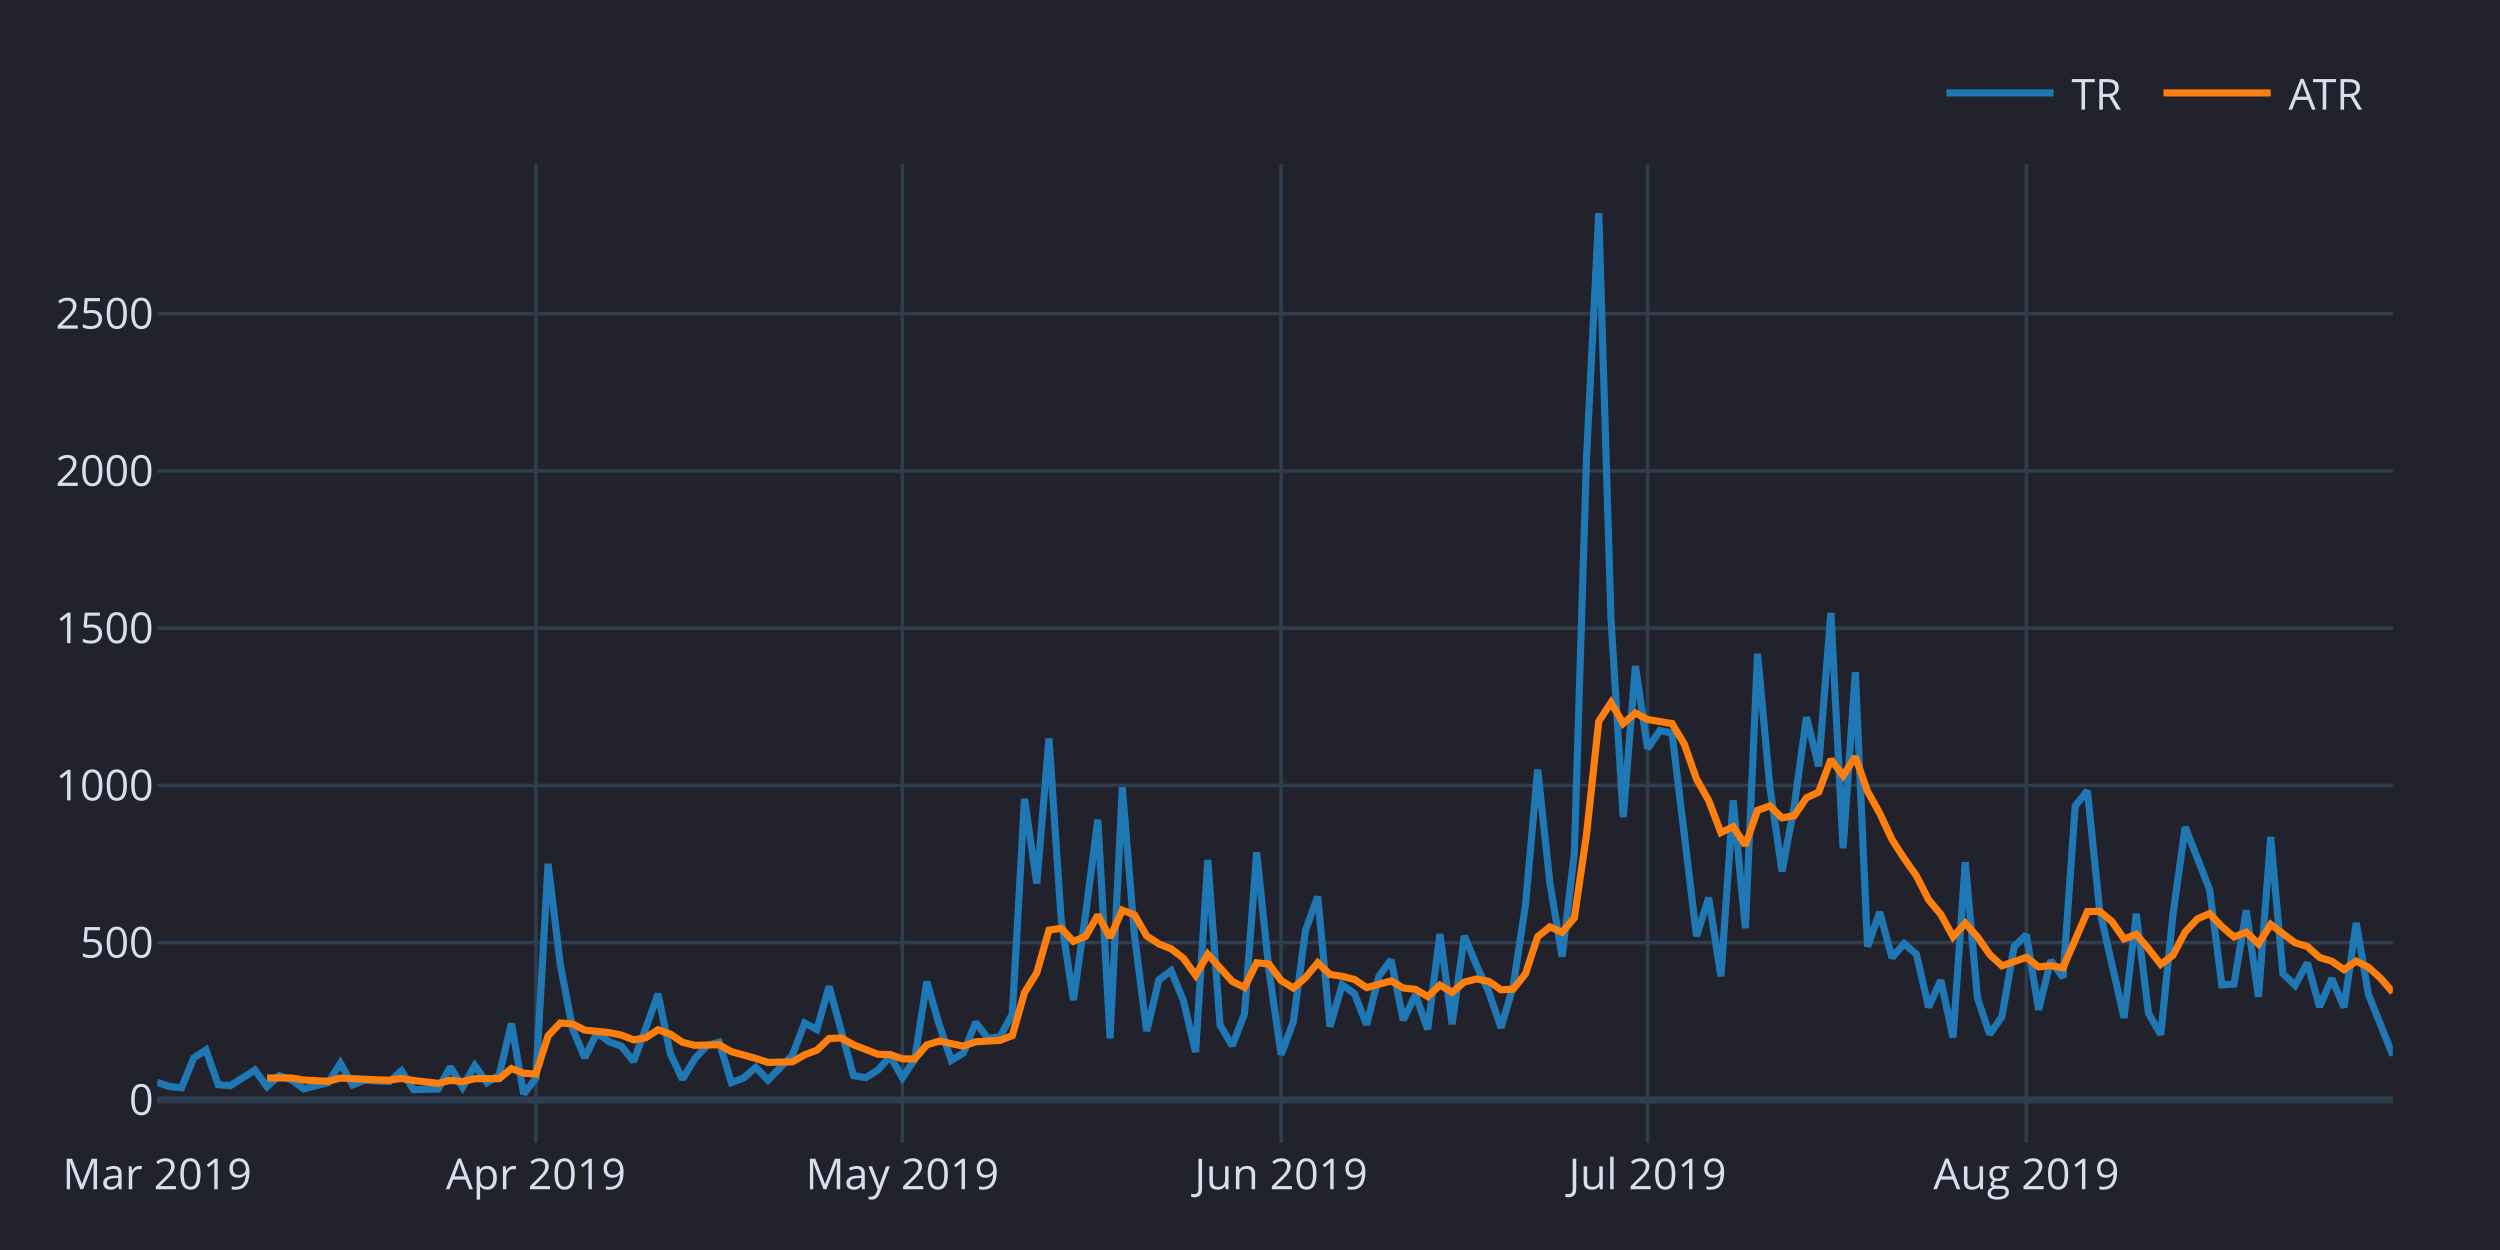
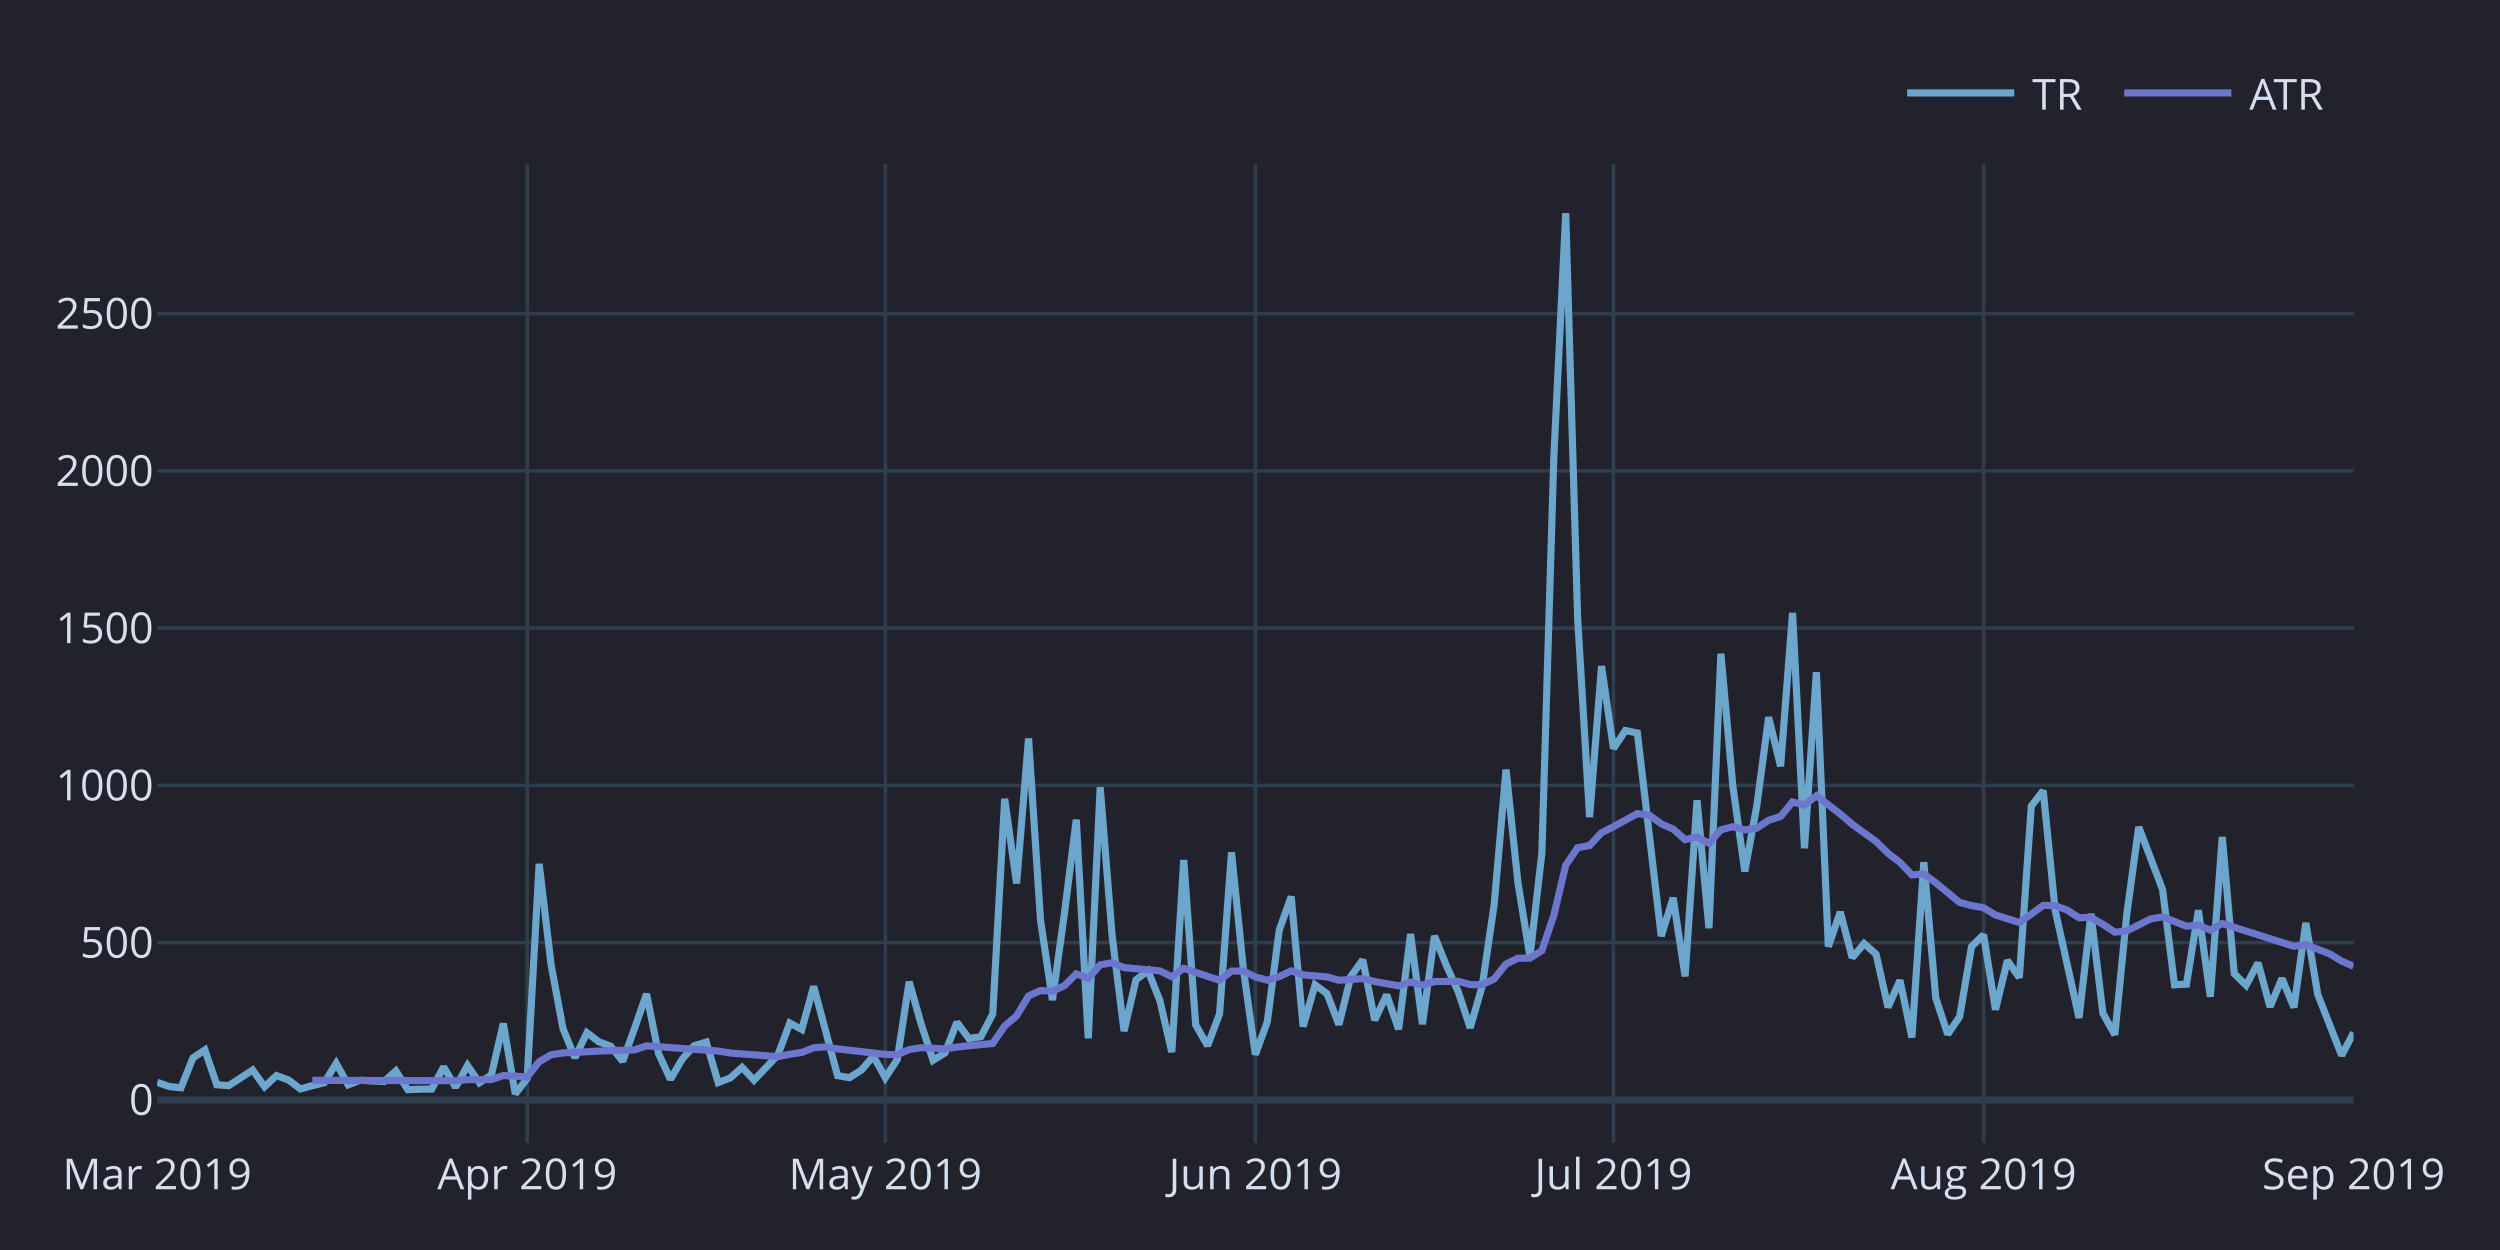
- <svg xmlns="http://www.w3.org/2000/svg" class="main-svg" width="700" height="350" viewBox="0 0 700 350">
+ <svg xmlns="http://www.w3.org/2000/svg" class="main-svg" width="700" height="350" style="" viewBox="0 0 700 350">
  <rect x="0" y="0" width="700" height="350" style="fill: rgb(33, 34, 44); fill-opacity: 1;" />
-   <defs id="defs-056579">
+   <defs id="defs-53c649">
    <g class="clips">
-       <clipPath id="clip056579xyplot" class="plotclip">
-         <rect width="626" height="274" />
+       <clipPath id="clip53c649xyplot" class="plotclip">
+         <rect width="615" height="274" />
      </clipPath>
-       <clipPath class="axesclip" id="clip056579x">
-         <rect x="44" y="0" width="626" height="350" />
+       <clipPath class="axesclip" id="clip53c649x">
+         <rect x="44" y="0" width="615" height="350" />
      </clipPath>
-       <clipPath class="axesclip" id="clip056579y">
+       <clipPath class="axesclip" id="clip53c649y">
        <rect x="0" y="46" width="700" height="274" />
      </clipPath>
-       <clipPath class="axesclip" id="clip056579xy">
-         <rect x="44" y="46" width="626" height="274" />
+       <clipPath class="axesclip" id="clip53c649xy">
+         <rect x="44" y="46" width="615" height="274" />
      </clipPath>
    </g>
    <g class="gradients" />
    <g class="patterns" />
  </defs>
  <g class="bglayer" />
  <g class="layer-below">
    <g class="imagelayer" />
    <g class="shapelayer" />
  </g>
  <g class="cartesianlayer">
    <g class="subplot xy">
      <g class="layer-subplot">
        <g class="shapelayer" />
        <g class="imagelayer" />
      </g>
      <g class="gridlayer">
        <g class="x">
-           <path class="xgrid crisp" transform="translate(150.04,0)" d="M0,46v274" style="stroke: rgb(47, 62, 78); stroke-opacity: 1; stroke-width: 1px;" />
-           <path class="xgrid crisp" transform="translate(252.67,0)" d="M0,46v274" style="stroke: rgb(47, 62, 78); stroke-opacity: 1; stroke-width: 1px;" />
-           <path class="xgrid crisp" transform="translate(358.71,0)" d="M0,46v274" style="stroke: rgb(47, 62, 78); stroke-opacity: 1; stroke-width: 1px;" />
-           <path class="xgrid crisp" transform="translate(461.33,0)" d="M0,46v274" style="stroke: rgb(47, 62, 78); stroke-opacity: 1; stroke-width: 1px;" />
-           <path class="xgrid crisp" transform="translate(567.38,0)" d="M0,46v274" style="stroke: rgb(47, 62, 78); stroke-opacity: 1; stroke-width: 1px;" />
+           <path class="xgrid crisp" transform="translate(147.61,0)" d="M0,46v274" style="stroke: rgb(47, 62, 78); stroke-opacity: 1; stroke-width: 1px;" />
+           <path class="xgrid crisp" transform="translate(247.89,0)" d="M0,46v274" style="stroke: rgb(47, 62, 78); stroke-opacity: 1; stroke-width: 1px;" />
+           <path class="xgrid crisp" transform="translate(351.5,0)" d="M0,46v274" style="stroke: rgb(47, 62, 78); stroke-opacity: 1; stroke-width: 1px;" />
+           <path class="xgrid crisp" transform="translate(451.77,0)" d="M0,46v274" style="stroke: rgb(47, 62, 78); stroke-opacity: 1; stroke-width: 1px;" />
+           <path class="xgrid crisp" transform="translate(555.39,0)" d="M0,46v274" style="stroke: rgb(47, 62, 78); stroke-opacity: 1; stroke-width: 1px;" />
        </g>
        <g class="y">
-           <path class="ygrid crisp" transform="translate(0,263.94)" d="M44,0h626" style="stroke: rgb(47, 62, 78); stroke-opacity: 1; stroke-width: 1px;" />
-           <path class="ygrid crisp" transform="translate(0,219.91)" d="M44,0h626" style="stroke: rgb(47, 62, 78); stroke-opacity: 1; stroke-width: 1px;" />
-           <path class="ygrid crisp" transform="translate(0,175.88)" d="M44,0h626" style="stroke: rgb(47, 62, 78); stroke-opacity: 1; stroke-width: 1px;" />
-           <path class="ygrid crisp" transform="translate(0,131.85)" d="M44,0h626" style="stroke: rgb(47, 62, 78); stroke-opacity: 1; stroke-width: 1px;" />
-           <path class="ygrid crisp" transform="translate(0,87.82)" d="M44,0h626" style="stroke: rgb(47, 62, 78); stroke-opacity: 1; stroke-width: 1px;" />
+           <path class="ygrid crisp" transform="translate(0,263.94)" d="M44,0h615" style="stroke: rgb(47, 62, 78); stroke-opacity: 1; stroke-width: 1px;" />
+           <path class="ygrid crisp" transform="translate(0,219.91)" d="M44,0h615" style="stroke: rgb(47, 62, 78); stroke-opacity: 1; stroke-width: 1px;" />
+           <path class="ygrid crisp" transform="translate(0,175.88)" d="M44,0h615" style="stroke: rgb(47, 62, 78); stroke-opacity: 1; stroke-width: 1px;" />
+           <path class="ygrid crisp" transform="translate(0,131.85)" d="M44,0h615" style="stroke: rgb(47, 62, 78); stroke-opacity: 1; stroke-width: 1px;" />
+           <path class="ygrid crisp" transform="translate(0,87.82)" d="M44,0h615" style="stroke: rgb(47, 62, 78); stroke-opacity: 1; stroke-width: 1px;" />
        </g>
      </g>
      <g class="zerolinelayer">
-         <path class="yzl zl crisp" transform="translate(0,307.97)" d="M44,0h626" style="stroke: rgb(47, 62, 78); stroke-opacity: 1; stroke-width: 2px;" />
+         <path class="yzl zl crisp" transform="translate(0,307.97)" d="M44,0h615" style="stroke: rgb(47, 62, 78); stroke-opacity: 1; stroke-width: 2px;" />
      </g>
      <path class="xlines-below" />
      <path class="ylines-below" />
      <g class="overlines-below" />
      <g class="xaxislayer-below" />
      <g class="yaxislayer-below" />
      <g class="overaxes-below" />
-       <g class="plot" transform="translate(44,46)" clip-path="url(#clip056579xyplot)">
+       <g class="plot" transform="translate(44,46)" clip-path="url(#clip53c649xyplot)">
        <g class="scatterlayer mlayer">
-           <g class="trace scatter traceefefba72-f1b4-4262-a437-62b0da23e0a3" style="stroke-miterlimit: 2; opacity: 1;">
+           <g class="trace scatter trace18e5a352-c788-4b3b-abe5-c8dbc013a8d0" style="stroke-miterlimit: 2; opacity: 1;">
            <g class="fills" />
            <g class="errorbars" />
            <g class="lines">
-               <path class="js-line" d="M0,257.03L3.42,258.23L6.84,258.57L10.26,250.2L13.68,247.99L17.1,257.74L20.52,257.98L27.37,253.61L30.79,258.29L34.21,255.17L37.63,256.39L41.05,258.91L44.47,257.99L47.89,257.16L51.31,251.74L54.73,257.76L58.15,256.47L64.99,256.83L68.42,253.85L71.84,259.12L75.26,258.98L78.68,258.93L82.1,252.74L85.52,258.42L88.94,252.35L92.36,257.16L95.78,254.97L99.2,240.58L102.62,260.3L106.04,255.97L109.46,195.87L112.89,224.07L116.31,242.03L119.73,250.16L123.15,243.16L126.57,245.7L129.99,246.94L133.41,251.18L136.83,241.86L140.25,232.3L143.67,248.98L147.09,256.2L150.51,250.48L153.93,246.77L157.36,245.79L160.78,257.12L164.2,255.85L167.62,252.87L171.04,256.45L177.88,249.43L181.3,240.45L184.72,242.26L188.14,230.19L194.98,255.18L198.4,255.75L201.83,253.62L205.25,249.72L208.67,255.77L212.09,250.69L215.51,228.88L218.93,240.71L222.35,250.89L225.77,248.82L229.19,240.23L232.61,244.77L236.03,244.29L239.45,237.92L242.87,177.67L246.3,201.37L249.72,160.77L253.14,211.57L256.56,234.02L259.98,209.9L263.4,183.5L266.82,244.73L270.24,174.44L273.66,215.98L277.08,242.7L280.5,228.36L283.92,225.81L287.34,234.12L290.77,248.59L294.19,194.79L297.61,240.97L301.03,246.79L304.45,237.92L307.87,192.66L311.29,225.5L314.71,249.28L318.13,240.12L321.55,214.47L324.97,205.04L328.39,241.43L331.81,229.75L335.23,232.22L338.66,240.9L342.08,227.38L345.5,222.76L348.92,239.64L352.34,232.53L355.76,242.2L359.18,215.54L362.6,240.77L366.02,216.06L369.44,224.32L372.86,231.72L376.28,241.78L379.7,230.09L383.13,207.41L386.55,169.48L389.97,201.2L393.39,221.86L396.81,192.95L400.23,82.25L403.65,13.7L407.07,127.17L410.49,182.8L413.91,140.5L417.33,163.59L420.75,158.56L424.17,159.25L431.02,216.11L434.44,205.39L437.86,227.38L441.28,178.09L444.7,213.9L448.12,137.05L451.54,174.12L454.96,198L458.38,179.76L461.8,154.83L465.22,168.56L468.64,125.6L472.07,191.52L475.49,142.2L478.91,219.05L482.33,209.36L485.75,222.14L489.17,218.21L492.59,221.18L496.01,236.03L499.43,228.48L502.85,244.48L506.27,195.41L509.69,233.5L513.11,243.59L516.54,238.68L519.96,219.03L523.38,215.74L526.8,236.7L530.22,222.93L533.64,227.72L537.06,179.69L540.48,175.4L543.9,208.84L550.74,239.01L554.16,209.86L557.58,237.72L561.01,243.72L564.43,210.04L567.85,185.56L574.69,203.07L578.11,229.74L581.53,229.56L584.95,208.88L588.37,233.08L591.79,188.35L595.21,226.61L598.63,229.89L602.05,223.6L605.48,235.92L608.9,227.97L612.32,236.07L615.74,212.41L619.16,232.45L626,249.51" style="vector-effect: non-scaling-stroke; fill: none; stroke: rgb(31, 119, 180); stroke-opacity: 1; stroke-width: 2px; opacity: 1;" />
+               <path class="js-line" d="M0,257.03L3.34,258.23L6.68,258.57L10.03,250.2L13.37,247.99L16.71,257.74L20.05,257.98L26.74,253.61L30.08,258.29L33.42,255.17L36.77,256.39L40.11,258.91L43.45,257.99L46.79,257.16L50.14,251.74L53.48,257.76L56.82,256.47L63.51,256.83L66.85,253.85L70.19,259.12L73.53,258.98L76.88,258.93L80.22,252.74L83.56,258.42L86.9,252.35L90.24,257.16L93.59,254.97L96.93,240.58L100.27,260.3L103.61,255.97L106.96,195.87L110.3,224.07L113.64,242.03L116.98,250.16L120.33,243.16L123.67,245.7L127.01,246.94L130.35,251.18L133.7,241.86L137.04,232.3L140.38,248.98L143.72,256.2L147.07,250.48L150.41,246.77L153.75,245.79L157.09,257.12L160.43,255.85L163.78,252.87L167.12,256.45L173.8,249.43L177.15,240.45L180.49,242.26L183.83,230.19L190.52,255.18L193.86,255.75L197.2,253.62L200.54,249.72L203.89,255.77L207.23,250.69L210.57,228.88L213.91,240.71L217.26,250.89L220.6,248.82L223.94,240.23L227.28,244.77L230.63,244.29L233.97,237.92L237.31,177.67L240.65,201.37L243.99,160.77L247.34,211.57L250.68,234.02L254.02,209.9L257.36,183.5L260.71,244.73L264.05,174.44L267.39,215.98L270.73,242.7L274.08,228.36L277.42,225.81L280.76,234.12L284.1,248.59L287.45,194.79L290.79,240.97L294.13,246.79L297.47,237.92L300.82,192.66L304.16,225.5L307.5,249.28L310.84,240.12L314.18,214.47L317.53,205.04L320.87,241.43L324.21,229.75L327.55,232.22L330.9,240.9L334.24,227.38L337.58,222.76L340.92,239.64L344.27,232.53L347.61,242.2L350.95,215.54L354.29,240.77L357.64,216.06L360.98,224.32L364.32,231.72L367.66,241.78L371.01,230.09L374.35,207.41L377.69,169.48L381.03,201.2L384.38,221.86L387.72,192.95L391.06,82.25L394.4,13.7L397.74,127.17L401.09,182.8L404.43,140.5L407.77,163.59L411.11,158.56L414.46,159.25L421.14,216.11L424.48,205.39L427.83,227.38L431.17,178.09L434.51,213.9L437.85,137.05L441.2,174.12L444.54,198L447.88,179.76L451.22,154.83L454.57,168.56L457.91,125.6L461.25,191.52L464.59,142.2L467.93,219.05L471.28,209.36L474.62,222.14L477.96,218.21L481.3,221.18L484.65,236.03L487.99,228.48L491.33,244.48L494.67,195.41L498.02,233.5L501.36,243.59L504.7,238.68L508.04,219.03L511.39,215.74L514.73,236.7L518.07,222.93L521.41,227.72L524.76,179.69L528.1,175.4L531.44,208.84L538.13,239.01L541.47,209.86L544.81,237.72L548.15,243.72L551.49,210.04L554.84,185.56L561.52,203.07L564.86,229.74L568.21,229.56L571.55,208.88L574.89,233.08L578.23,188.35L581.58,226.61L584.92,229.89L588.26,223.6L591.6,235.92L594.95,227.97L598.29,236.07L601.63,212.41L604.97,232.45L611.66,249.51L615,243.14" style="vector-effect: non-scaling-stroke; fill: none; stroke: rgb(108, 166, 205); stroke-opacity: 1; stroke-width: 2px; opacity: 1;" />
            </g>
            <g class="points" />
            <g class="text" />
          </g>
-           <g class="trace scatter trace9d28cd7e-1eae-4926-a419-e4953d053828" style="stroke-miterlimit: 2; opacity: 1;">
+           <g class="trace scatter trace61cf0f59-13e7-4335-91e0-94316956b3d8" style="stroke-miterlimit: 2; opacity: 1;">
            <g class="fills" />
            <g class="errorbars" />
            <g class="lines">
-               <path class="js-line" d="M30.79,255.83L37.63,255.84L41.05,256.4L47.89,256.77L51.31,255.86L61.57,256.36L64.99,256.44L68.42,255.97L71.84,256.54L78.68,257.34L82.1,256.5L85.52,256.85L88.94,256.03L95.78,256.01L99.2,253.2L102.62,254.49L106.04,254.76L109.46,244.05L112.89,240.42L116.31,240.71L119.73,242.43L126.57,243.13L129.99,243.82L133.41,245.16L136.83,244.56L140.25,242.33L143.67,243.54L147.09,245.84L150.51,246.69L157.36,246.53L160.78,248.46L167.62,250.36L171.04,251.47L177.88,251.31L181.3,249.34L184.72,248.05L188.14,244.8L191.56,244.62L194.98,246.54L201.83,249.2L205.25,249.29L208.67,250.47L212.09,250.51L215.51,246.58L218.93,245.51L225.77,246.91L229.19,245.7L236.03,245.3L239.45,243.96L242.87,231.91L246.3,226.36L249.72,214.43L253.14,213.91L256.56,217.57L259.98,216.17L263.4,210.23L266.82,216.51L270.24,208.86L273.66,210.15L277.08,216.07L280.5,218.3L283.92,219.67L287.34,222.3L290.77,227.08L294.19,221.21L301.03,228.8L304.45,230.46L307.87,223.58L311.29,223.93L314.71,228.54L318.13,230.65L321.55,227.71L324.97,223.58L328.39,226.83L331.81,227.36L335.23,228.24L338.66,230.54L345.5,228.66L348.92,230.65L352.34,231L355.76,233.03L359.18,229.85L362.6,231.84L366.02,228.97L369.44,228.12L372.86,228.78L376.28,231.14L379.7,230.95L383.13,226.67L386.55,216.27L389.97,213.53L393.39,215.05L396.81,211.03L400.23,187.61L403.65,155.99L407.07,150.75L410.49,156.58L413.91,153.66L417.33,155.46L424.17,156.61L427.6,162.33L431.02,172.11L434.44,178.16L437.86,187.11L441.28,185.47L444.7,190.64L448.12,180.89L451.54,179.66L454.96,183L458.38,182.41L461.8,177.39L465.22,175.79L468.64,166.66L472.07,171.18L475.49,165.91L478.91,175.57L482.33,181.72L485.75,189.07L489.17,194.37L492.59,199.24L496.01,205.93L499.43,210.03L502.85,216.29L506.27,212.5L509.69,216.32L513.11,221.27L516.54,224.44L523.38,222.05L526.8,224.72L530.22,224.39L533.64,225L540.48,209.24L543.9,209.17L547.32,211.99L550.74,216.9L554.16,215.62L557.58,219.64L561.01,224.02L564.43,221.48L567.85,214.94L571.27,211.29L574.69,209.8L578.11,213.42L581.53,216.36L584.95,215L588.37,218.28L591.79,212.84L598.63,217.99L602.05,219.01L605.48,222.08L608.9,223.15L612.32,225.5L615.74,223.12L619.16,224.82L622.58,227.93L626,231.85" style="vector-effect: non-scaling-stroke; fill: none; stroke: rgb(255, 127, 14); stroke-opacity: 1; stroke-width: 2px; opacity: 1;" />
+               <path class="js-line" d="M43.45,256.48L83.56,256.61L86.9,256.31L93.59,256.27L96.93,255.15L103.61,255.55L106.96,251.29L110.3,249.34L113.64,248.82L120.33,248.5L123.67,248.3L133.7,247.95L137.04,246.83L157.09,248.31L160.43,248.84L173.8,249.86L177.15,249.18L180.49,248.69L183.83,247.37L187.17,247.11L190.52,247.69L203.89,249.23L207.23,249.33L210.57,247.87L213.91,247.36L220.6,247.7L223.94,247.16L233.97,246.17L237.31,241.27L240.65,238.42L243.99,232.88L247.34,231.35L250.68,231.55L254.02,230L257.36,226.68L260.71,227.97L264.05,224.14L267.39,223.56L270.73,224.93L280.76,225.85L284.1,227.48L287.45,225.14L290.79,226.27L297.47,228.47L300.82,225.91L304.16,225.88L307.5,227.55L310.84,228.45L314.18,227.45L317.53,225.85L320.87,226.96L327.55,227.52L330.9,228.48L337.58,228L340.92,228.83L347.61,230.03L350.95,228.99L354.29,229.83L357.64,228.85L364.32,228.76L367.66,229.69L371.01,229.71L374.35,228.12L377.69,223.93L381.03,222.31L384.38,222.28L387.72,220.18L391.06,210.33L394.4,196.28L397.74,191.35L401.09,190.74L404.43,187.15L407.77,185.47L414.46,181.81L417.8,182.25L421.14,184.67L424.48,186.15L427.83,189.1L431.17,188.31L434.51,190.14L437.85,186.35L441.2,185.47L444.54,186.37L447.88,185.9L451.22,183.68L454.57,182.6L457.91,178.53L461.25,179.45L464.59,176.79L471.28,181.92L474.62,184.8L481.3,189.61L484.65,192.93L487.99,195.47L491.33,198.97L494.67,198.71L498.02,201.2L504.7,206.69L508.04,207.57L511.39,208.15L514.73,210.19L521.41,212.29L524.76,209.96L528.1,207.49L531.44,207.59L534.78,208.81L538.13,210.97L541.47,210.89L544.81,212.8L548.15,215.01L551.49,214.66L558.18,211.31L561.52,210.72L568.21,213.33L571.55,213.01L574.89,214.45L578.23,212.58L598.29,218.96L601.63,218.49L608.32,221.09L611.66,223.12L615,224.55" style="vector-effect: non-scaling-stroke; fill: none; stroke: rgb(108, 118, 205); stroke-opacity: 1; stroke-width: 2px; opacity: 1;" />
            </g>
            <g class="points" />
            <g class="text" />
          </g>
        </g>
      </g>
      <g class="overplot" />
      <path class="xlines-above crisp" d="M0,0" style="fill: none;" />
      <path class="ylines-above crisp" d="M0,0" style="fill: none;" />
      <g class="overlines-above" />
      <g class="xaxislayer-above">
        <g class="xtick">
          <text text-anchor="middle" x="0" y="333" transform="translate(44,0)" style="font-family: 'Open Sans', verdana, arial, sans-serif; font-size: 12px; fill: rgb(214, 223, 239); fill-opacity: 1; white-space: pre; opacity: 1;">Mar 2019</text>
        </g>
        <g class="xtick">
-           <text text-anchor="middle" x="0" y="333" style="font-family: 'Open Sans', verdana, arial, sans-serif; font-size: 12px; fill: rgb(214, 223, 239); fill-opacity: 1; white-space: pre; opacity: 1;" transform="translate(150.04,0)">Apr 2019</text>
+           <text text-anchor="middle" x="0" y="333" style="font-family: 'Open Sans', verdana, arial, sans-serif; font-size: 12px; fill: rgb(214, 223, 239); fill-opacity: 1; white-space: pre; opacity: 1;" transform="translate(147.61,0)">Apr 2019</text>
        </g>
        <g class="xtick">
-           <text text-anchor="middle" x="0" y="333" style="font-family: 'Open Sans', verdana, arial, sans-serif; font-size: 12px; fill: rgb(214, 223, 239); fill-opacity: 1; white-space: pre; opacity: 1;" transform="translate(252.67,0)">May 2019</text>
+           <text text-anchor="middle" x="0" y="333" style="font-family: 'Open Sans', verdana, arial, sans-serif; font-size: 12px; fill: rgb(214, 223, 239); fill-opacity: 1; white-space: pre; opacity: 1;" transform="translate(247.89,0)">May 2019</text>
        </g>
        <g class="xtick">
-           <text text-anchor="middle" x="0" y="333" style="font-family: 'Open Sans', verdana, arial, sans-serif; font-size: 12px; fill: rgb(214, 223, 239); fill-opacity: 1; white-space: pre; opacity: 1;" transform="translate(358.71,0)">Jun 2019</text>
+           <text text-anchor="middle" x="0" y="333" style="font-family: 'Open Sans', verdana, arial, sans-serif; font-size: 12px; fill: rgb(214, 223, 239); fill-opacity: 1; white-space: pre; opacity: 1;" transform="translate(351.5,0)">Jun 2019</text>
        </g>
        <g class="xtick">
-           <text text-anchor="middle" x="0" y="333" style="font-family: 'Open Sans', verdana, arial, sans-serif; font-size: 12px; fill: rgb(214, 223, 239); fill-opacity: 1; white-space: pre; opacity: 1;" transform="translate(461.33,0)">Jul 2019</text>
+           <text text-anchor="middle" x="0" y="333" style="font-family: 'Open Sans', verdana, arial, sans-serif; font-size: 12px; fill: rgb(214, 223, 239); fill-opacity: 1; white-space: pre; opacity: 1;" transform="translate(451.77,0)">Jul 2019</text>
        </g>
        <g class="xtick">
-           <text text-anchor="middle" x="0" y="333" style="font-family: 'Open Sans', verdana, arial, sans-serif; font-size: 12px; fill: rgb(214, 223, 239); fill-opacity: 1; white-space: pre; opacity: 1;" transform="translate(567.38,0)">Aug 2019</text>
+           <text text-anchor="middle" x="0" y="333" style="font-family: 'Open Sans', verdana, arial, sans-serif; font-size: 12px; fill: rgb(214, 223, 239); fill-opacity: 1; white-space: pre; opacity: 1;" transform="translate(555.39,0)">Aug 2019</text>
+         </g>
+         <g class="xtick">
+           <text text-anchor="middle" x="0" y="333" style="font-family: 'Open Sans', verdana, arial, sans-serif; font-size: 12px; fill: rgb(214, 223, 239); fill-opacity: 1; white-space: pre; opacity: 1;" transform="translate(659,0)">Sep 2019</text>
        </g>
      </g>
      <g class="yaxislayer-above">
        <g class="ytick">
          <text text-anchor="end" x="43" y="4.2" transform="translate(0,307.97)" style="font-family: 'Open Sans', verdana, arial, sans-serif; font-size: 12px; fill: rgb(214, 223, 239); fill-opacity: 1; white-space: pre; opacity: 1;">0</text>
        </g>
        <g class="ytick">
          <text text-anchor="end" x="43" y="4.2" style="font-family: 'Open Sans', verdana, arial, sans-serif; font-size: 12px; fill: rgb(214, 223, 239); fill-opacity: 1; white-space: pre; opacity: 1;" transform="translate(0,263.94)">500</text>
        </g>
        <g class="ytick">
          <text text-anchor="end" x="43" y="4.2" style="font-family: 'Open Sans', verdana, arial, sans-serif; font-size: 12px; fill: rgb(214, 223, 239); fill-opacity: 1; white-space: pre; opacity: 1;" transform="translate(0,219.91)">1000</text>
        </g>
        <g class="ytick">
          <text text-anchor="end" x="43" y="4.2" style="font-family: 'Open Sans', verdana, arial, sans-serif; font-size: 12px; fill: rgb(214, 223, 239); fill-opacity: 1; white-space: pre; opacity: 1;" transform="translate(0,175.88)">1500</text>
        </g>
        <g class="ytick">
          <text text-anchor="end" x="43" y="4.2" style="font-family: 'Open Sans', verdana, arial, sans-serif; font-size: 12px; fill: rgb(214, 223, 239); fill-opacity: 1; white-space: pre; opacity: 1;" transform="translate(0,131.85)">2000</text>
        </g>
        <g class="ytick">
          <text text-anchor="end" x="43" y="4.2" style="font-family: 'Open Sans', verdana, arial, sans-serif; font-size: 12px; fill: rgb(214, 223, 239); fill-opacity: 1; white-space: pre; opacity: 1;" transform="translate(0,87.82)">2500</text>
        </g>
      </g>
      <g class="overaxes-above" />
    </g>
  </g>
  <g class="polarlayer" />
+   <g class="smithlayer" />
  <g class="ternarylayer" />
  <g class="geolayer" />
  <g class="funnelarealayer" />
  <g class="pielayer" />
  <g class="iciclelayer" />
  <g class="treemaplayer" />
  <g class="sunburstlayer" />
  <g class="glimages" />
-   <defs id="topdefs-056579">
+   <defs id="topdefs-53c649">
    <g class="clips" />
-     <clipPath id="legend056579">
+     <clipPath id="legend53c649">
      <rect width="130" height="29" x="0" y="0" />
    </clipPath>
  </defs>
  <g class="layer-above">
    <g class="imagelayer" />
    <g class="shapelayer" />
  </g>
  <g class="infolayer">
-     <g class="legend" pointer-events="all" transform="translate(540,11.52)">
+     <g class="legend" pointer-events="all" transform="translate(529,11.52)">
      <rect class="bg" shape-rendering="crispEdges" style="stroke: rgb(68, 68, 68); stroke-opacity: 1; fill: rgb(33, 34, 44); fill-opacity: 1; stroke-width: 0px;" width="130" height="29" x="0" y="0" />
-       <g class="scrollbox" transform="" clip-path="url(#legend056579)">
+       <g class="scrollbox" transform="" clip-path="url(#legend53c649)">
        <g class="groups">
          <g class="traces" transform="translate(0,14.5)" style="opacity: 1;">
            <text class="legendtext" text-anchor="start" x="40" y="4.68" style="font-family: 'Open Sans', verdana, arial, sans-serif; font-size: 12px; fill: rgb(214, 223, 239); fill-opacity: 1; white-space: pre;">TR</text>
            <g class="layers" style="opacity: 1;">
              <g class="legendfill" />
              <g class="legendlines">
-                 <path class="js-line" d="M5,0h30" style="fill: none; stroke: rgb(31, 119, 180); stroke-opacity: 1; stroke-width: 2px;" />
+                 <path class="js-line" d="M5,0h30" style="fill: none; stroke: rgb(108, 166, 205); stroke-opacity: 1; stroke-width: 2px;" />
              </g>
              <g class="legendsymbols">
                <g class="legendpoints" />
              </g>
            </g>
-             <rect class="legendtoggle" x="0" y="-9.5" width="58.281" height="19" style="fill: rgb(0, 0, 0); fill-opacity: 0;" />
+             <rect class="legendtoggle" x="0" y="-9.5" width="58.297" height="19" style="fill: rgb(0, 0, 0); fill-opacity: 0;" />
          </g>
-           <g class="traces" transform="translate(60.78125,14.5)" style="opacity: 1;">
+           <g class="traces" transform="translate(60.79688,14.5)" style="opacity: 1;">
            <text class="legendtext" text-anchor="start" x="40" y="4.68" style="font-family: 'Open Sans', verdana, arial, sans-serif; font-size: 12px; fill: rgb(214, 223, 239); fill-opacity: 1; white-space: pre;">ATR</text>
            <g class="layers" style="opacity: 1;">
              <g class="legendfill" />
              <g class="legendlines">
-                 <path class="js-line" d="M5,0h30" style="fill: none; stroke: rgb(255, 127, 14); stroke-opacity: 1; stroke-width: 2px;" />
+                 <path class="js-line" d="M5,0h30" style="fill: none; stroke: rgb(108, 118, 205); stroke-opacity: 1; stroke-width: 2px;" />
              </g>
              <g class="legendsymbols">
                <g class="legendpoints" />
              </g>
            </g>
-             <rect class="legendtoggle" x="0" y="-9.5" width="66.484" height="19" style="fill: rgb(0, 0, 0); fill-opacity: 0;" />
+             <rect class="legendtoggle" x="0" y="-9.5" width="66.5" height="19" style="fill: rgb(0, 0, 0); fill-opacity: 0;" />
          </g>
        </g>
      </g>
      <rect class="scrollbar" rx="20" ry="3" width="0" height="0" style="fill: rgb(128, 139, 164); fill-opacity: 1;" x="0" y="0" />
    </g>
    <g class="g-gtitle" />
    <g class="g-xtitle" />
    <g class="g-ytitle" />
  </g>
</svg>
